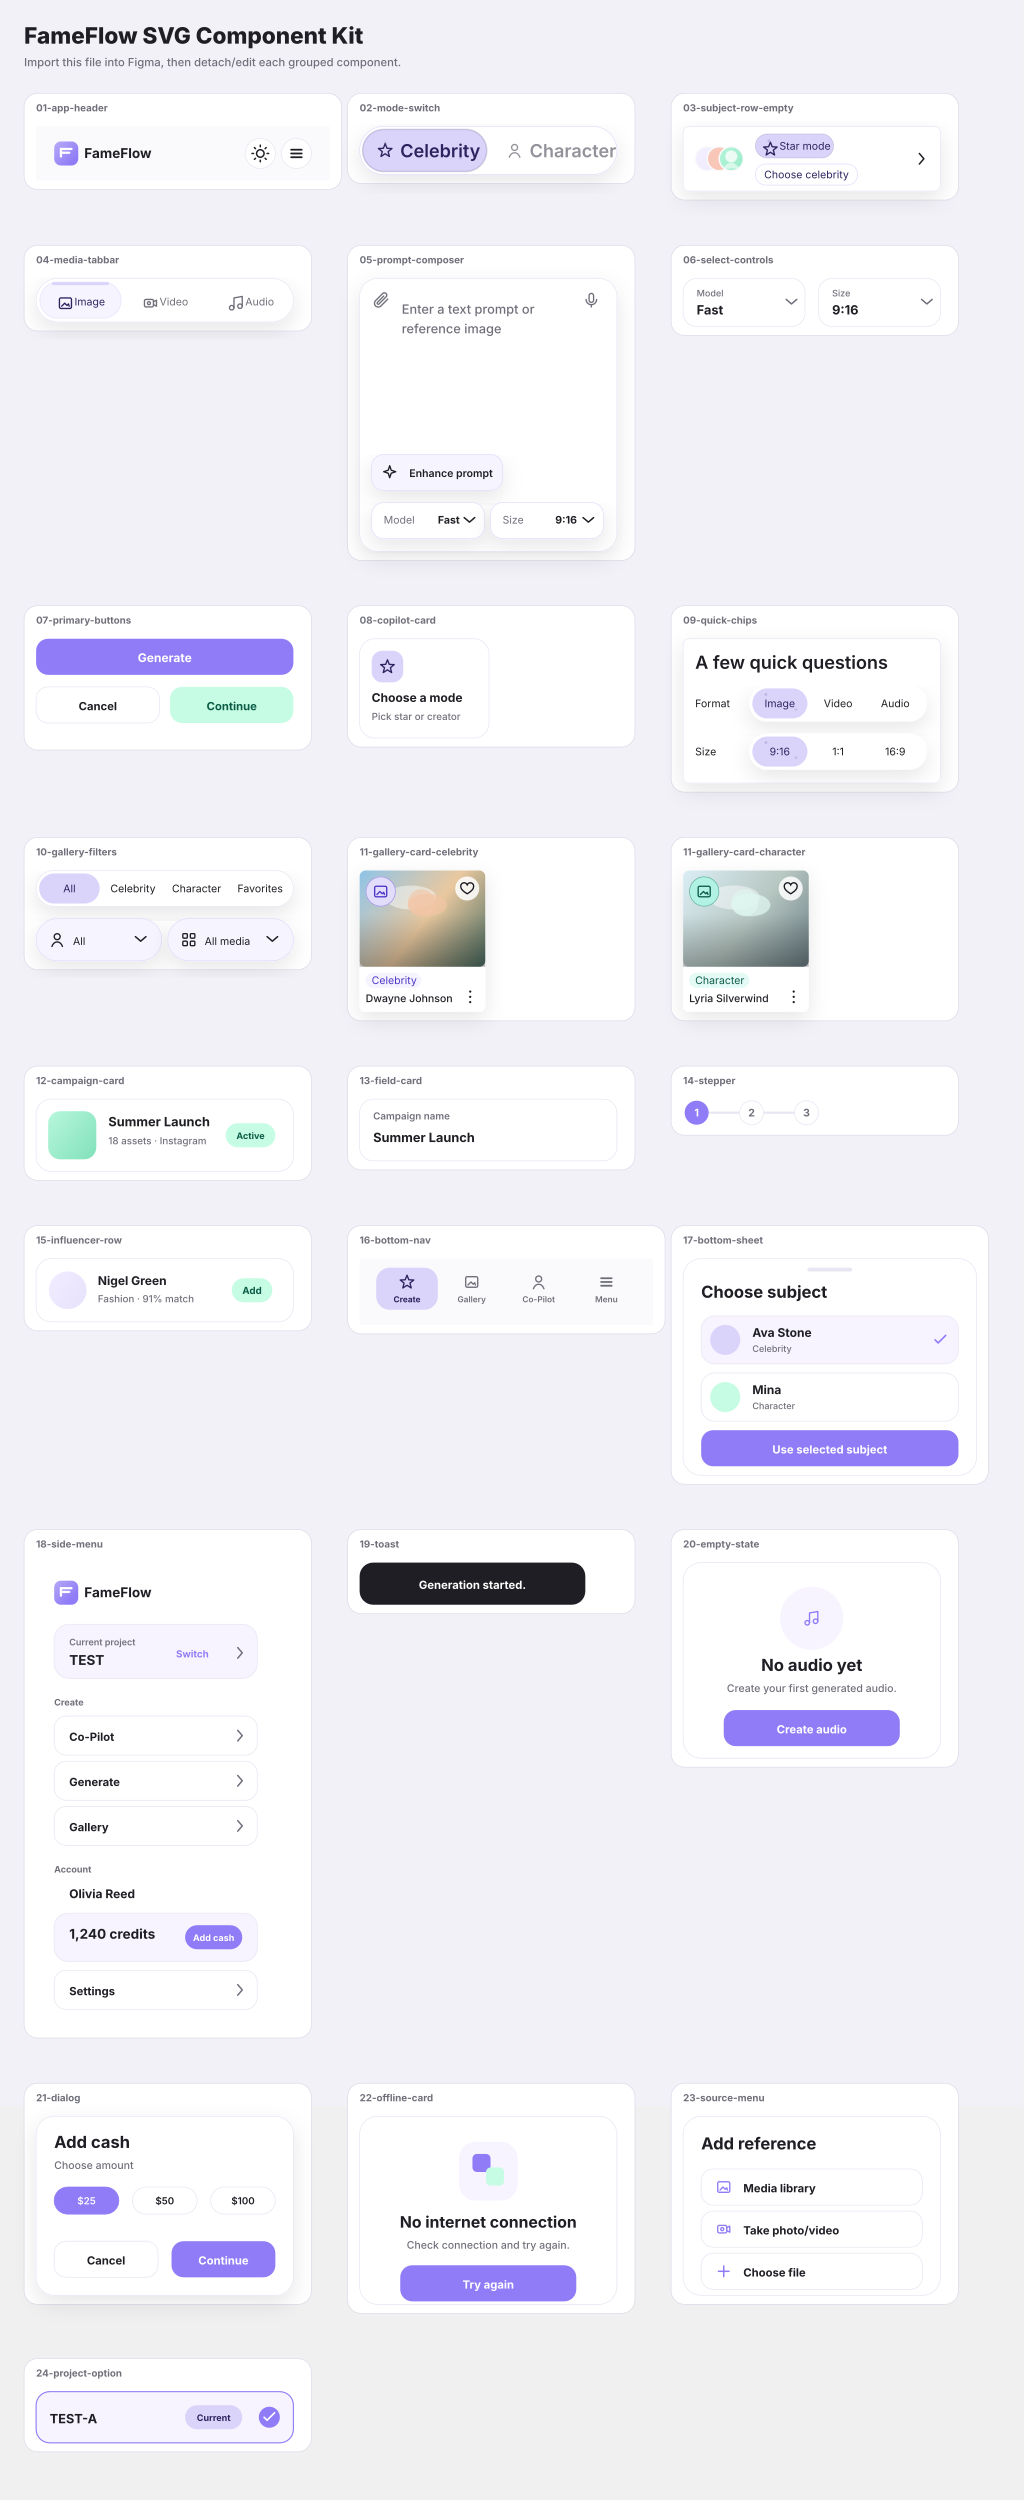
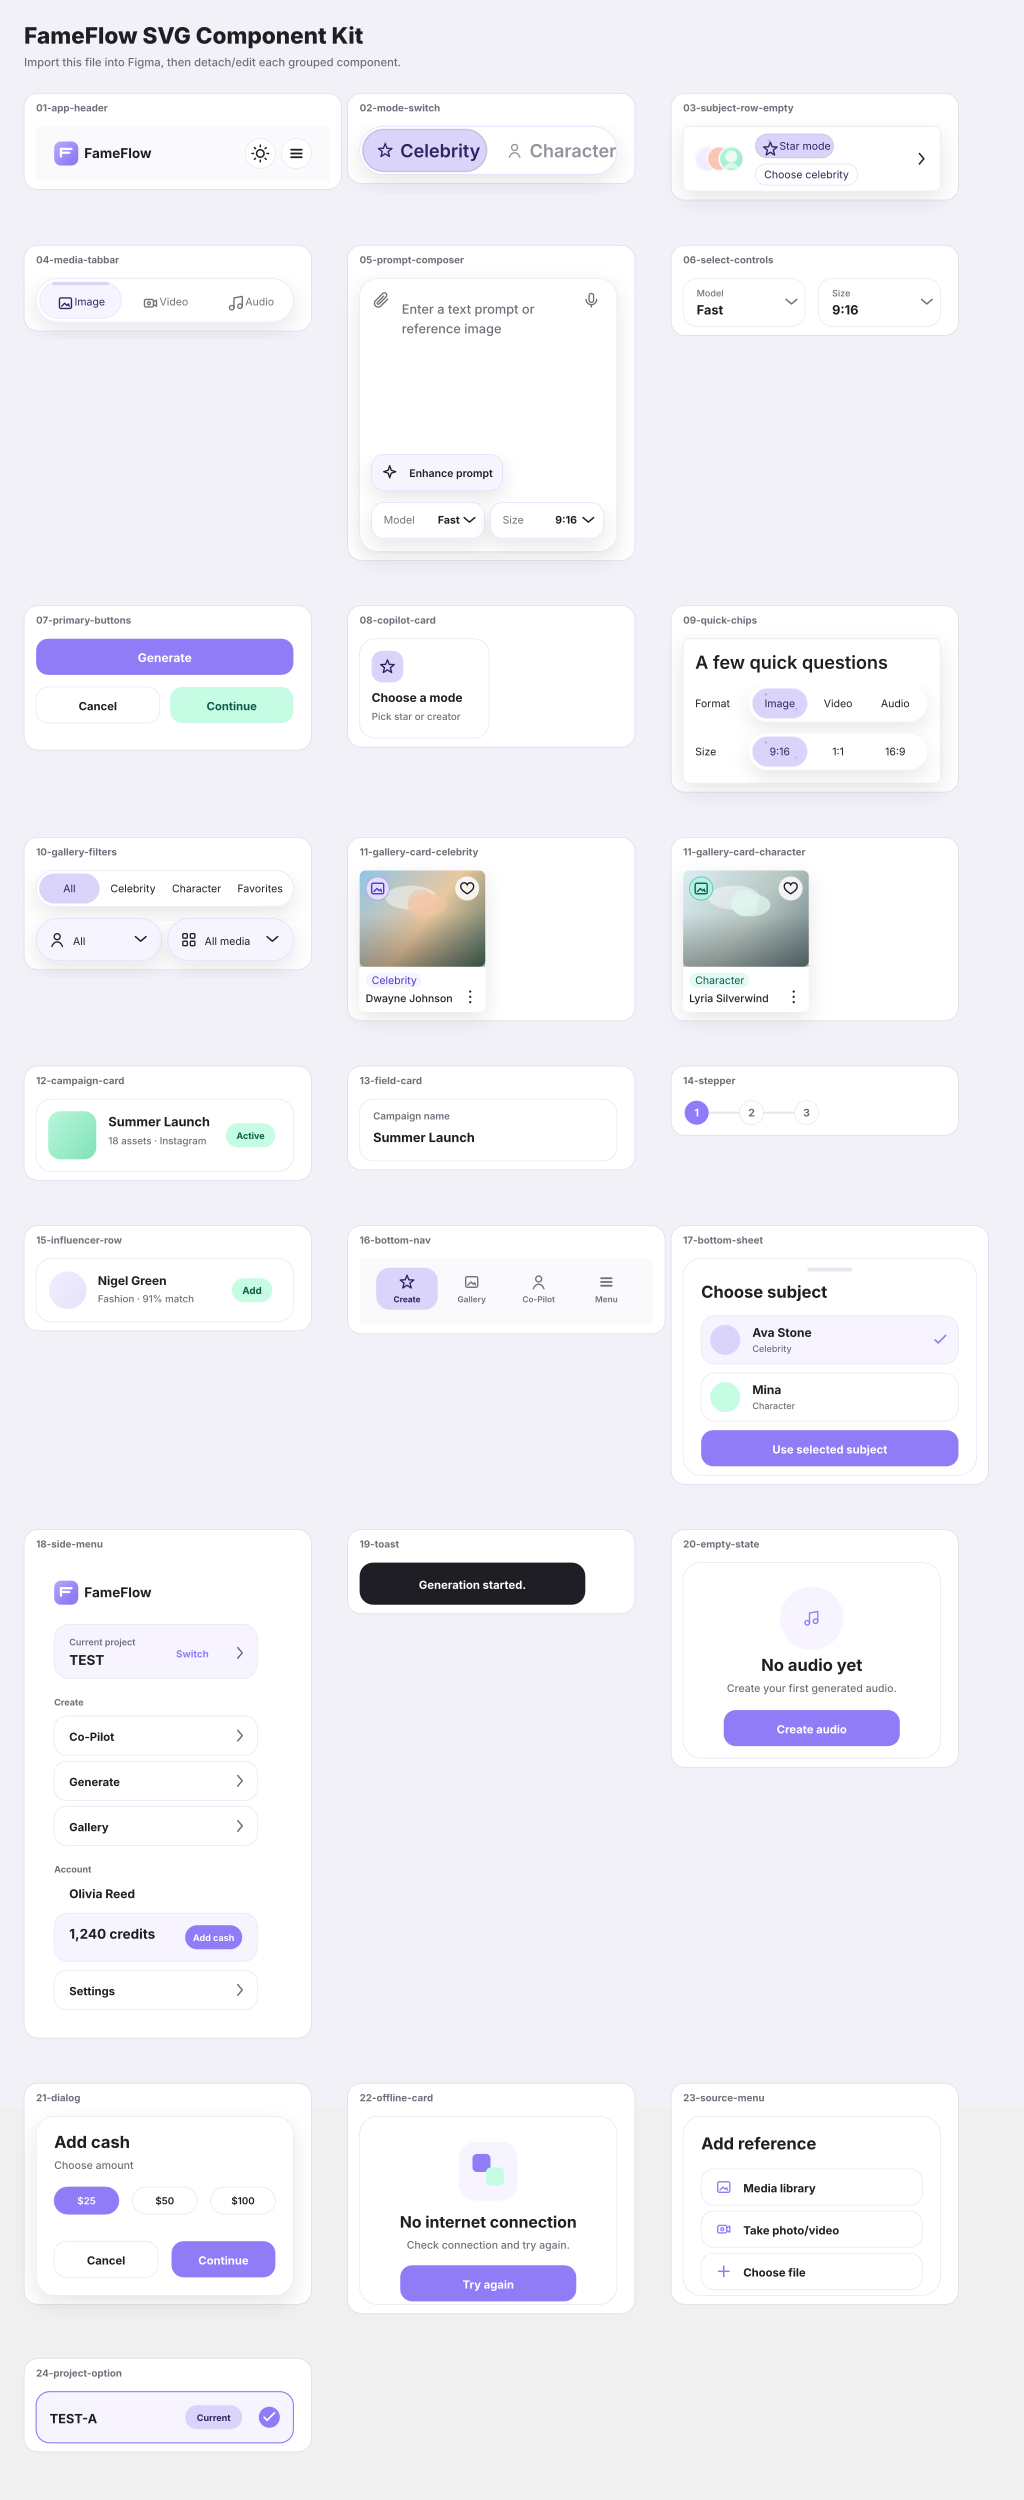
<svg xmlns="http://www.w3.org/2000/svg" width="1360" height="3323" viewBox="0 0 1360 3323" fill="none">
  <defs>
    <filter id="shadow" x="-20%" y="-20%" width="140%" height="160%" color-interpolation-filters="sRGB">
      <feDropShadow dx="0" dy="10" stdDeviation="14" flood-color="#1E1E24" flood-opacity="0.10" />
    </filter>
    <linearGradient id="logoGrad" x1="0" y1="0" x2="48" y2="48" gradientUnits="userSpaceOnUse">
      <stop stop-color="#DBD4FA" />
      <stop offset="1" stop-color="#8F7CF6" />
    </linearGradient>
    <linearGradient id="greenGrad" x1="0" y1="0" x2="120" y2="96" gradientUnits="userSpaceOnUse">
      <stop stop-color="#C6FCE4" />
      <stop offset="1" stop-color="#67D7AA" />
    </linearGradient>
    <linearGradient id="purpleGrad" x1="0" y1="0" x2="140" y2="96" gradientUnits="userSpaceOnUse">
      <stop stop-color="#F5F1FF" />
      <stop offset="1" stop-color="#DBD4FA" />
    </linearGradient>
  </defs>
  <rect x="0" y="0" width="1360" height="2800" rx="0" fill="#F3F1F8" stroke="none" stroke-width="1" />
  <text x="32" y="58" fill="#1E1E24" font-family="Inter, Arial, sans-serif" font-size="30" font-weight="800" letter-spacing="0" text-anchor="start">FameFlow SVG Component Kit</text>
  <text x="32" y="88" fill="#6F6F7A" font-family="Inter, Arial, sans-serif" font-size="15" font-weight="500" letter-spacing="0" text-anchor="start">Import this file into Figma, then detach/edit each grouped component.</text>
  <g id="01-app-header" transform="translate(32 124)">
    <rect x="0" y="0" width="422" height="128" rx="18" fill="#FFFFFF" stroke="#DEDBE8" stroke-width="1" />
    <text x="16" y="24" fill="#6F6F7A" font-family="Inter, Arial, sans-serif" font-size="13" font-weight="700" letter-spacing="0" text-anchor="start">01-app-header</text>
    <g transform="translate(16 44)">
      <rect x="0" y="0" width="390" height="72" rx="0" fill="#FAFAFC" stroke="none" stroke-width="1" />
      <g>
        <rect x="24" y="20" width="32" height="32" rx="9" fill="url(#logoGrad)" />
        <path d="M33 40V30h14M33 35h11" stroke="#FFFFFF" stroke-width="3" stroke-linecap="round" />
      </g>
      <text x="64" y="42" fill="#1E1E24" font-family="Inter, Arial, sans-serif" font-size="18" font-weight="700" letter-spacing="0" text-anchor="start">FameFlow</text>
      <rect x="278" y="16" width="40" height="40" rx="20" fill="#FFFFFF" stroke="#E8E6F2" stroke-width="1" />
      <g transform="translate(286 24)">
        <circle cx="12" cy="12" r="5" stroke="#1E1E24" stroke-width="2" />
        <path d="M12 1v2M12 21v2M1 12h2M21 12h2M4.2 4.2l1.4 1.4M18.4 18.4l1.4 1.4M19.8 4.2l-1.4 1.4M5.6 18.4l-1.4 1.4" stroke="#1E1E24" stroke-width="2" stroke-linecap="round" />
      </g>
      <rect x="326" y="16" width="40" height="40" rx="20" fill="#FFFFFF" stroke="#E8E6F2" stroke-width="1" />
      <g transform="translate(334 24)">
        <path d="M5 7L19 7" stroke="#1E1E24" stroke-width="2.4" stroke-linecap="round" />
        <path d="M5 12L19 12" stroke="#1E1E24" stroke-width="2.4" stroke-linecap="round" />
        <path d="M5 17L19 17" stroke="#1E1E24" stroke-width="2.4" stroke-linecap="round" />
      </g>
    </g>
  </g>
  <g id="02-mode-switch" transform="translate(462 124)">
    <rect x="0" y="0" width="382" height="120" rx="18" fill="#FFFFFF" stroke="#DEDBE8" stroke-width="1" />
    <text x="16" y="24" fill="#6F6F7A" font-family="Inter, Arial, sans-serif" font-size="13" font-weight="700" letter-spacing="0" text-anchor="start">02-mode-switch</text>
    <g transform="translate(16 44)">
      <rect x="0" y="0" width="342" height="64" rx="32" fill="#FFFFFF" stroke="rgba(219,212,250,0.78)" stroke-width="1" filter="url(#shadow)" />
      <rect x="4" y="4" width="165" height="56" rx="28" fill="#DBD4FA" stroke="rgba(45,35,95,0.18)" stroke-width="2" />
      <circle cx="34" cy="22" r="2" fill="#2D235F" fill-opacity="0.16" />
      <circle cx="134" cy="42" r="2" fill="#2D235F" fill-opacity="0.12" />
      <g transform="translate(22 20)">
        <path d="M12 3 14.4 9.1 21 9.4l-5.1 4.1 1.7 6.5-5.6-3.6L6.4 20l1.7-6.5L3 9.4l6.6-.3L12 3Z" stroke="#2D235F" stroke-width="1.8" stroke-linejoin="round" />
      </g>
      <text x="54" y="41" fill="#2D235F" font-family="Inter, Arial, sans-serif" font-size="24" font-weight="600" letter-spacing="0" text-anchor="start">Celebrity</text>
      <g transform="translate(194 20)">
        <circle cx="12" cy="8" r="4" stroke="#92929A" stroke-width="1.8" />
        <path d="M5 21c1.4-4 4-6 7-6s5.6 2 7 6" stroke="#92929A" stroke-width="1.8" stroke-linecap="round" />
      </g>
      <text x="226" y="41" fill="#92929A" font-family="Inter, Arial, sans-serif" font-size="24" font-weight="600" letter-spacing="0" text-anchor="start">Character</text>
    </g>
  </g>
  <g id="03-subject-row-empty" transform="translate(892 124)">
    <rect x="0" y="0" width="382" height="142" rx="18" fill="#FFFFFF" stroke="#DEDBE8" stroke-width="1" />
    <text x="16" y="24" fill="#6F6F7A" font-family="Inter, Arial, sans-serif" font-size="13" font-weight="700" letter-spacing="0" text-anchor="start">03-subject-row-empty</text>
    <g transform="translate(16 44)">
      <rect x="0" y="0" width="342" height="86" rx="8" fill="#FFFFFF" stroke="#E8E6F2" stroke-width="1" filter="url(#shadow)" />
      <g transform="translate(16 23)">
        <circle cx="16" cy="20" r="16" fill="url(#purpleGrad)" stroke="#FAFAFC" stroke-width="2" />
        <circle cx="32" cy="20" r="16" fill="#F9C7B8" stroke="#FAFAFC" stroke-width="2" />
        <circle cx="48" cy="20" r="16" fill="url(#greenGrad)" stroke="#FAFAFC" stroke-width="2" />
        <circle cx="48" cy="17" r="8" fill="#FFFFFF" fill-opacity="0.78" />
        <path d="M38 33c4-10 16-10 20 0" fill="#FFFFFF" fill-opacity="0.58" />
      </g>
      <rect x="96" y="10" width="104" height="32" rx="16" fill="#DBD4FA" stroke="rgba(45,35,95,0.18)" stroke-width="1" />
      <circle cx="114" cy="19" r="2" fill="#2D235F" fill-opacity="0.16" />
      <g transform="translate(104 18)">
        <path d="M12 3 14.4 9.1 21 9.4l-5.1 4.1 1.7 6.5-5.6-3.6L6.4 20l1.7-6.5L3 9.4l6.6-.3L12 3Z" stroke="#2D235F" stroke-width="1.8" stroke-linejoin="round" />
      </g>
      <text x="128" y="31" fill="#2D235F" font-family="Inter, Arial, sans-serif" font-size="14" font-weight="400" letter-spacing="0" text-anchor="start">Star mode</text>
      <rect x="96" y="50" width="136" height="28" rx="14" fill="transparent" stroke="rgba(219,212,250,0.78)" stroke-width="1" />
      <text x="164" y="69" fill="#2D235F" font-family="Inter, Arial, sans-serif" font-size="14" font-weight="400" letter-spacing="0" text-anchor="middle">Choose celebrity</text>
      <g transform="translate(306 31)">
        <path d="m8 5 6 7-6 7" stroke="#1E1E24" stroke-width="2" stroke-linecap="round" stroke-linejoin="round" />
      </g>
    </g>
  </g>
  <g id="04-media-tabbar" transform="translate(32 326)">
    <rect x="0" y="0" width="382" height="114" rx="18" fill="#FFFFFF" stroke="#DEDBE8" stroke-width="1" />
    <text x="16" y="24" fill="#6F6F7A" font-family="Inter, Arial, sans-serif" font-size="13" font-weight="700" letter-spacing="0" text-anchor="start">04-media-tabbar</text>
    <g transform="translate(16 44)">
      <rect x="0" y="0" width="342" height="58" rx="29" fill="#FFFFFF" stroke="#E8E6F2" stroke-width="1" filter="url(#shadow)" />
      <rect x="5" y="5" width="108" height="48" rx="24" fill="#F6F4FE" stroke="rgba(219,212,250,0.58)" stroke-width="1" />
      <rect x="21" y="5" width="76" height="4" rx="2" fill="#DBD4FA" stroke="none" stroke-width="1" />
      <g transform="translate(27 21)">
        <rect x="4" y="5" width="16" height="14" rx="2" stroke="#2D235F" stroke-width="1.8" />
        <path d="m7 16 4-4 3 3 2-2 1 3" stroke="#2D235F" stroke-width="1.8" stroke-linecap="round" stroke-linejoin="round" />
      </g>
      <text x="51" y="36" fill="#2D235F" font-family="Inter, Arial, sans-serif" font-size="14" font-weight="400" letter-spacing="0" text-anchor="start">Image</text>
      <g transform="translate(140 21)">
        <rect x="4" y="7" width="12" height="10" rx="2" stroke="#6F6F7A" stroke-width="1.8" />
        <circle cx="10" cy="12" r="2" stroke="#6F6F7A" stroke-width="1.8" />
        <path d="m16 10 4-2v8l-4-2" stroke="#6F6F7A" stroke-width="1.8" stroke-linecap="round" stroke-linejoin="round" />
      </g>
      <text x="164" y="36" fill="#6F6F7A" font-family="Inter, Arial, sans-serif" font-size="14" font-weight="400" letter-spacing="0" text-anchor="start">Video</text>
      <g transform="translate(254 21)">
        <path d="M9 18V5l11-2v13" stroke="#6F6F7A" stroke-width="1.8" stroke-linecap="round" stroke-linejoin="round" />
        <circle cx="6" cy="18" r="3" stroke="#6F6F7A" stroke-width="1.8" />
        <circle cx="17" cy="16" r="3" stroke="#6F6F7A" stroke-width="1.8" />
      </g>
      <text x="278" y="36" fill="#6F6F7A" font-family="Inter, Arial, sans-serif" font-size="14" font-weight="400" letter-spacing="0" text-anchor="start">Audio</text>
    </g>
  </g>
  <g id="05-prompt-composer" transform="translate(462 326)">
    <rect x="0" y="0" width="382" height="419" rx="18" fill="#FFFFFF" stroke="#DEDBE8" stroke-width="1" />
    <text x="16" y="24" fill="#6F6F7A" font-family="Inter, Arial, sans-serif" font-size="13" font-weight="700" letter-spacing="0" text-anchor="start">05-prompt-composer</text>
    <g transform="translate(16 44)">
      <rect x="0" y="0" width="342" height="363" rx="24" fill="#FFFFFF" stroke="#E8E6F2" stroke-width="1" filter="url(#shadow)" />
      <g transform="translate(16 16)">
        <g>
          <path d="M21.4 11.6 12.3 20.7a5 5 0 0 1-7.1-7.1l9.2-9.2a3.2 3.2 0 1 1 4.5 4.5l-9.3 9.3a1.5 1.5 0 0 1-2.1-2.1l8.6-8.6" stroke="#6F6F7A" stroke-width="1.8" stroke-linecap="round" stroke-linejoin="round" />
        </g>
        <text x="40" y="31" fill="#6F6F7A" font-family="Inter, Arial, sans-serif" font-size="17" font-weight="500" letter-spacing="0" text-anchor="start">Enter a text prompt or</text>
        <text x="40" y="57" fill="#6F6F7A" font-family="Inter, Arial, sans-serif" font-size="17" font-weight="500" letter-spacing="0" text-anchor="start">reference image</text>
        <g transform="translate(276 0)">
          <path d="M16 4a3 3 0 0 0-3 3v6a3 3 0 0 0 6 0V7a3 3 0 0 0-3-3Z" stroke="#6F6F7A" stroke-width="1.8" />
          <path d="M23 12a7 7 0 0 1-14 0M16 19v3" stroke="#6F6F7A" stroke-width="1.8" stroke-linecap="round" />
        </g>
      </g>
      <rect x="16" y="234" width="174" height="48" rx="16" fill="#F6F4FE" stroke="rgba(219,212,250,0.78)" stroke-width="1" filter="url(#shadow)" />
      <g transform="translate(28 246)">
        <path d="M12 3 14 9l6 2-6 2-2 6-2-6-6-2 6-2 2-6Z" stroke="#1E1E24" stroke-width="1.8" stroke-linejoin="round" />
      </g>
      <text x="66" y="264" fill="#1E1E24" font-family="Inter, Arial, sans-serif" font-size="14" font-weight="600" letter-spacing="0" text-anchor="start">Enhance prompt</text>
      <rect x="16" y="298" width="150" height="48" rx="16" fill="#FFFFFF" stroke="rgba(219,212,250,0.78)" stroke-width="1" filter="url(#shadow)" />
      <text x="32" y="326" fill="#6F6F7A" font-family="Inter, Arial, sans-serif" font-size="14" font-weight="400" letter-spacing="0" text-anchor="start">Model</text>
      <text x="104" y="326" fill="#1E1E24" font-family="Inter, Arial, sans-serif" font-size="14" font-weight="700" letter-spacing="0" text-anchor="start">Fast</text>
      <g transform="translate(134 310) rotate(90 12 12)">
        <path d="m8 5 6 7-6 7" stroke="#1E1E24" stroke-width="2" stroke-linecap="round" stroke-linejoin="round" />
      </g>
      <rect x="174" y="298" width="150" height="48" rx="16" fill="#FFFFFF" stroke="rgba(219,212,250,0.78)" stroke-width="1" filter="url(#shadow)" />
      <text x="190" y="326" fill="#6F6F7A" font-family="Inter, Arial, sans-serif" font-size="14" font-weight="400" letter-spacing="0" text-anchor="start">Size</text>
      <text x="260" y="326" fill="#1E1E24" font-family="Inter, Arial, sans-serif" font-size="14" font-weight="700" letter-spacing="0" text-anchor="start">9:16</text>
      <g transform="translate(292 310) rotate(90 12 12)">
        <path d="m8 5 6 7-6 7" stroke="#1E1E24" stroke-width="2" stroke-linecap="round" stroke-linejoin="round" />
      </g>
    </g>
  </g>
  <g id="06-select-controls" transform="translate(892 326)">
    <rect x="0" y="0" width="382" height="120" rx="18" fill="#FFFFFF" stroke="#DEDBE8" stroke-width="1" />
    <text x="16" y="24" fill="#6F6F7A" font-family="Inter, Arial, sans-serif" font-size="13" font-weight="700" letter-spacing="0" text-anchor="start">06-select-controls</text>
    <g transform="translate(16 44)">
      <rect x="0" y="0" width="162" height="64" rx="18" fill="#FFFFFF" stroke="#E8E6F2" stroke-width="1" />
      <text x="18" y="24" fill="#6F6F7A" font-family="Inter, Arial, sans-serif" font-size="12" font-weight="500" letter-spacing="0" text-anchor="start">Model</text>
      <text x="18" y="48" fill="#1E1E24" font-family="Inter, Arial, sans-serif" font-size="17" font-weight="700" letter-spacing="0" text-anchor="start">Fast</text>
      <g transform="translate(132 20) rotate(90 12 12)">
        <path d="m8 5 6 7-6 7" stroke="#6F6F7A" stroke-width="2" stroke-linecap="round" stroke-linejoin="round" />
      </g>
      <rect x="180" y="0" width="162" height="64" rx="18" fill="#FFFFFF" stroke="#E8E6F2" stroke-width="1" />
      <text x="198" y="24" fill="#6F6F7A" font-family="Inter, Arial, sans-serif" font-size="12" font-weight="500" letter-spacing="0" text-anchor="start">Size</text>
      <text x="198" y="48" fill="#1E1E24" font-family="Inter, Arial, sans-serif" font-size="17" font-weight="700" letter-spacing="0" text-anchor="start">9:16</text>
      <g transform="translate(312 20) rotate(90 12 12)">
        <path d="m8 5 6 7-6 7" stroke="#6F6F7A" stroke-width="2" stroke-linecap="round" stroke-linejoin="round" />
      </g>
    </g>
  </g>
  <g id="07-primary-buttons" transform="translate(32 805)">
    <rect x="0" y="0" width="382" height="192" rx="18" fill="#FFFFFF" stroke="#DEDBE8" stroke-width="1" />
    <text x="16" y="24" fill="#6F6F7A" font-family="Inter, Arial, sans-serif" font-size="13" font-weight="700" letter-spacing="0" text-anchor="start">07-primary-buttons</text>
    <g transform="translate(16 44)">
      <rect x="0" y="0" width="342" height="48" rx="16" fill="#8F7CF6" stroke="none" stroke-width="1" />
      <text x="171" y="31" fill="#FFFFFF" font-family="Inter, Arial, sans-serif" font-size="16" font-weight="700" letter-spacing="0" text-anchor="middle">Generate</text>
      <rect x="0" y="64" width="164" height="48" rx="16" fill="#FFFFFF" stroke="#E8E6F2" stroke-width="1" />
      <text x="82" y="95" fill="#1E1E24" font-family="Inter, Arial, sans-serif" font-size="15" font-weight="700" letter-spacing="0" text-anchor="middle">Cancel</text>
      <rect x="178" y="64" width="164" height="48" rx="16" fill="#C6FCE4" stroke="none" stroke-width="1" />
      <text x="260" y="95" fill="#0B5B46" font-family="Inter, Arial, sans-serif" font-size="15" font-weight="700" letter-spacing="0" text-anchor="middle">Continue</text>
    </g>
  </g>
  <g id="08-copilot-card" transform="translate(462 805)">
    <rect x="0" y="0" width="382" height="188" rx="18" fill="#FFFFFF" stroke="#DEDBE8" stroke-width="1" />
    <text x="16" y="24" fill="#6F6F7A" font-family="Inter, Arial, sans-serif" font-size="13" font-weight="700" letter-spacing="0" text-anchor="start">08-copilot-card</text>
    <g transform="translate(16 44)">
      <rect x="0" y="0" width="172" height="132" rx="20" fill="#FFFFFF" stroke="#E8E6F2" stroke-width="1" />
      <rect x="16" y="16" width="42" height="42" rx="14" fill="#DBD4FA" stroke="none" stroke-width="1" />
      <g transform="translate(25 25)">
        <path d="M12 3 14.4 9.1 21 9.4l-5.1 4.1 1.7 6.5-5.6-3.6L6.4 20l1.7-6.5L3 9.4l6.6-.3L12 3Z" stroke="#2D235F" stroke-width="1.8" stroke-linejoin="round" />
      </g>
      <text x="16" y="84" fill="#1E1E24" font-family="Inter, Arial, sans-serif" font-size="16" font-weight="700" letter-spacing="0" text-anchor="start">Choose a mode</text>
      <text x="16" y="108" fill="#6F6F7A" font-family="Inter, Arial, sans-serif" font-size="13" font-weight="500" letter-spacing="0" text-anchor="start">Pick star or creator</text>
    </g>
  </g>
  <g id="09-quick-chips" transform="translate(892 805)">
    <rect x="0" y="0" width="382" height="248" rx="18" fill="#FFFFFF" stroke="#DEDBE8" stroke-width="1" />
    <text x="16" y="24" fill="#6F6F7A" font-family="Inter, Arial, sans-serif" font-size="13" font-weight="700" letter-spacing="0" text-anchor="start">09-quick-chips</text>
    <g transform="translate(16 44)">
      <rect x="0" y="0" width="342" height="192" rx="8" fill="#FFFFFF" stroke="#E8E6F2" stroke-width="1" filter="url(#shadow)" />
      <text x="16" y="40" fill="#1E1E24" font-family="Inter, Arial, sans-serif" font-size="24" font-weight="600" letter-spacing="0" text-anchor="start">A few quick questions</text>
      <text x="16" y="91" fill="#1E1E24" font-family="Inter, Arial, sans-serif" font-size="14" font-weight="400" letter-spacing="0" text-anchor="start">Format</text>
      <rect x="88" y="62" width="236" height="48" rx="24" fill="#FFFFFF" stroke="none" stroke-width="1" filter="url(#shadow)" />
      <rect x="92" y="66" width="73.33" height="40" rx="20" fill="#DBD4FA" stroke="none" stroke-width="1" />
      <circle cx="110" cy="74" r="2" fill="#2D235F" fill-opacity="0.16" />
      <circle cx="150" cy="94" r="2" fill="#2D235F" fill-opacity="0.12" />
      <text x="128.5" y="91" fill="#2D235F" font-family="Inter, Arial, sans-serif" font-size="14" font-weight="400" letter-spacing="0" text-anchor="middle">Image</text>
      <text x="206" y="91" fill="#1E1E24" font-family="Inter, Arial, sans-serif" font-size="14" font-weight="400" letter-spacing="0" text-anchor="middle">Video</text>
      <text x="282" y="91" fill="#1E1E24" font-family="Inter, Arial, sans-serif" font-size="14" font-weight="400" letter-spacing="0" text-anchor="middle">Audio</text>
      <text x="16" y="155" fill="#1E1E24" font-family="Inter, Arial, sans-serif" font-size="14" font-weight="400" letter-spacing="0" text-anchor="start">Size</text>
      <rect x="88" y="126" width="236" height="48" rx="24" fill="#FFFFFF" stroke="none" stroke-width="1" filter="url(#shadow)" />
      <rect x="92" y="130" width="73.33" height="40" rx="20" fill="#DBD4FA" stroke="none" stroke-width="1" />
      <circle cx="110" cy="138" r="2" fill="#2D235F" fill-opacity="0.16" />
      <circle cx="150" cy="158" r="2" fill="#2D235F" fill-opacity="0.12" />
      <text x="128.5" y="155" fill="#2D235F" font-family="Inter, Arial, sans-serif" font-size="14" font-weight="400" letter-spacing="0" text-anchor="middle">9:16</text>
      <text x="206" y="155" fill="#1E1E24" font-family="Inter, Arial, sans-serif" font-size="14" font-weight="400" letter-spacing="0" text-anchor="middle">1:1</text>
      <text x="282" y="155" fill="#1E1E24" font-family="Inter, Arial, sans-serif" font-size="14" font-weight="400" letter-spacing="0" text-anchor="middle">16:9</text>
    </g>
  </g>
  <g id="10-gallery-filters" transform="translate(32 1113)">
    <rect x="0" y="0" width="382" height="176" rx="18" fill="#FFFFFF" stroke="#DEDBE8" stroke-width="1" />
    <text x="16" y="24" fill="#6F6F7A" font-family="Inter, Arial, sans-serif" font-size="13" font-weight="700" letter-spacing="0" text-anchor="start">10-gallery-filters</text>
    <g transform="translate(16 44)">
      <rect x="0" y="0" width="342" height="48" rx="24" fill="#FFFFFF" stroke="#E8E6F2" stroke-width="1" filter="url(#shadow)" />
      <rect x="4" y="4" width="80.5" height="40" rx="20" fill="#DBD4FA" stroke="none" stroke-width="1" />
      <text x="44.25" y="29" fill="#2D235F" font-family="Inter, Arial, sans-serif" font-size="14" font-weight="400" letter-spacing="0" text-anchor="middle">All</text>
      <text x="128.75" y="29" fill="#1E1E24" font-family="Inter, Arial, sans-serif" font-size="14" font-weight="400" letter-spacing="0" text-anchor="middle">Celebrity</text>
      <text x="213.25" y="29" fill="#1E1E24" font-family="Inter, Arial, sans-serif" font-size="14" font-weight="400" letter-spacing="0" text-anchor="middle">Character</text>
      <text x="297.75" y="29" fill="#1E1E24" font-family="Inter, Arial, sans-serif" font-size="14" font-weight="400" letter-spacing="0" text-anchor="middle">Favorites</text>
      <rect x="0" y="64" width="167" height="56" rx="28" fill="#F6F4FE" stroke="rgba(219,212,250,0.76)" stroke-width="1" filter="url(#shadow)" />
      <g transform="translate(16 80)">
        <circle cx="12" cy="8" r="4" stroke="#1E1E24" stroke-width="1.8" />
        <path d="M5 21c1.4-4 4-6 7-6s5.6 2 7 6" stroke="#1E1E24" stroke-width="1.8" stroke-linecap="round" />
      </g>
      <text x="49" y="99" fill="#1E1E24" font-family="Inter, Arial, sans-serif" font-size="14" font-weight="400" letter-spacing="0" text-anchor="start">All</text>
      <g transform="translate(127 80) rotate(90 12 12)">
        <path d="m8 5 6 7-6 7" stroke="#1E1E24" stroke-width="2" stroke-linecap="round" stroke-linejoin="round" />
      </g>
      <rect x="175" y="64" width="167" height="56" rx="28" fill="#F6F4FE" stroke="rgba(219,212,250,0.76)" stroke-width="1" filter="url(#shadow)" />
      <g transform="translate(191 80)">
        <rect x="4" y="4" width="6" height="6" rx="1" stroke="#1E1E24" stroke-width="1.8" />
        <rect x="14" y="4" width="6" height="6" rx="1" stroke="#1E1E24" stroke-width="1.8" />
        <rect x="4" y="14" width="6" height="6" rx="1" stroke="#1E1E24" stroke-width="1.8" />
        <rect x="14" y="14" width="6" height="6" rx="1" stroke="#1E1E24" stroke-width="1.8" />
      </g>
      <text x="224" y="99" fill="#1E1E24" font-family="Inter, Arial, sans-serif" font-size="14" font-weight="400" letter-spacing="0" text-anchor="start">All media</text>
      <g transform="translate(302 80) rotate(90 12 12)">
        <path d="m8 5 6 7-6 7" stroke="#1E1E24" stroke-width="2" stroke-linecap="round" stroke-linejoin="round" />
      </g>
    </g>
  </g>
  <g id="11-gallery-card-celebrity" transform="translate(462 1113)">
    <rect x="0" y="0" width="382" height="244" rx="18" fill="#FFFFFF" stroke="#DEDBE8" stroke-width="1" />
    <text x="16" y="24" fill="#6F6F7A" font-family="Inter, Arial, sans-serif" font-size="13" font-weight="700" letter-spacing="0" text-anchor="start">11-gallery-card-celebrity</text>
    <g transform="translate(16 44)">
      <defs>
        <linearGradient id="gallery-celebrity-thumb" x1="0" y1="0" x2="167" y2="128" gradientUnits="userSpaceOnUse">
          <stop stop-color="#8FC4E8" />
          <stop offset="0.52" stop-color="#E9C89F" />
          <stop offset="1" stop-color="#496C61" />
        </linearGradient>
        <linearGradient id="gallery-celebrity-fade" x1="83.5" y1="58" x2="83.5" y2="128" gradientUnits="userSpaceOnUse">
          <stop stop-color="#000000" stop-opacity="0" />
          <stop offset="1" stop-color="#000000" stop-opacity="0.28" />
        </linearGradient>
      </defs>
      <rect x="0" y="0" width="167" height="188" rx="8" fill="#FFFFFF" stroke="none" stroke-width="1" filter="url(#shadow)" />
      <rect x="0" y="0" width="167" height="128" rx="8" fill="url(#gallery-celebrity-thumb)" stroke="none" stroke-width="1" />
      <ellipse cx="68" cy="36" rx="34" ry="16" fill="#FFFFFF" fill-opacity="0.46" />
      <ellipse cx="90" cy="46" rx="26" ry="15" fill="#F1C5A6" fill-opacity="0.72" />
      <circle cx="82" cy="43" r="18" fill="#F1C5A6" fill-opacity="0.62" />
      <rect x="0" y="58" width="167" height="70" fill="url(#gallery-celebrity-fade)" />
-       <circle cx="28" cy="28" r="20" fill="#E3DDFC" />
-       <circle cx="28" cy="28" r="19.5" stroke="#4D35C7" stroke-opacity="0.42" />
-       <g transform="translate(16 16)">
+       <circle cx="24" cy="24" r="16" fill="#E3DDFC" />
+       <circle cx="24" cy="24" r="15.5" stroke="#4D35C7" stroke-opacity="0.42" />
+       <g transform="translate(12 12)">
        <rect x="4" y="5" width="16" height="14" rx="2" stroke="#4D35C7" stroke-width="1.8" />
        <path d="m7 16 4-4 3 3 2-2 1 3" stroke="#4D35C7" stroke-width="1.8" stroke-linecap="round" stroke-linejoin="round" />
      </g>
      <circle cx="143" cy="24" r="16" fill="#FFFFFF" fill-opacity="0.84" />
      <path d="M151.5 21.8c0 4.6-8.5 9.2-8.5 9.2s-8.5-4.6-8.5-9.2A4.5 4.5 0 0 1 143 19a4.5 4.5 0 0 1 8.5 2.8Z" stroke="#17151F" stroke-width="1.8" fill="none" />
      <rect x="8" y="136" width="74" height="20" rx="10" fill="#F5F3FE" stroke="none" stroke-width="1" />
      <text x="16" y="151" fill="#4D35C7" font-family="Inter, Arial, sans-serif" font-size="14" font-weight="400" letter-spacing="0" text-anchor="start">Celebrity</text>
      <text x="8" y="175" fill="#1E1E24" font-family="Inter, Arial, sans-serif" font-size="14" font-weight="500" letter-spacing="0" text-anchor="start">Dwayne Johnson</text>
      <circle cx="147" cy="161" r="1.5" fill="#1E1E24" />
      <circle cx="147" cy="168" r="1.5" fill="#1E1E24" />
      <circle cx="147" cy="175" r="1.5" fill="#1E1E24" />
    </g>
  </g>
  <g id="11-gallery-card-character" transform="translate(892 1113)">
    <rect x="0" y="0" width="382" height="244" rx="18" fill="#FFFFFF" stroke="#DEDBE8" stroke-width="1" />
    <text x="16" y="24" fill="#6F6F7A" font-family="Inter, Arial, sans-serif" font-size="13" font-weight="700" letter-spacing="0" text-anchor="start">11-gallery-card-character</text>
    <g transform="translate(16 44)">
      <defs>
        <linearGradient id="gallery-character-thumb" x1="0" y1="0" x2="167" y2="128" gradientUnits="userSpaceOnUse">
          <stop stop-color="#DBEEF5" />
          <stop offset="0.52" stop-color="#B7C7C2" />
          <stop offset="1" stop-color="#6A7D83" />
        </linearGradient>
        <linearGradient id="gallery-character-fade" x1="83.5" y1="58" x2="83.5" y2="128" gradientUnits="userSpaceOnUse">
          <stop stop-color="#000000" stop-opacity="0" />
          <stop offset="1" stop-color="#000000" stop-opacity="0.28" />
        </linearGradient>
      </defs>
      <rect x="0" y="0" width="167" height="188" rx="8" fill="#FFFFFF" stroke="none" stroke-width="1" filter="url(#shadow)" />
      <rect x="0" y="0" width="167" height="128" rx="8" fill="url(#gallery-character-thumb)" stroke="none" stroke-width="1" />
      <ellipse cx="68" cy="36" rx="34" ry="16" fill="#FFFFFF" fill-opacity="0.46" />
      <ellipse cx="90" cy="46" rx="26" ry="15" fill="#DFF7F0" fill-opacity="0.72" />
      <circle cx="82" cy="43" r="18" fill="#DFF7F0" fill-opacity="0.62" />
      <rect x="0" y="58" width="167" height="70" fill="url(#gallery-character-fade)" />
-       <circle cx="28" cy="28" r="20" fill="#B1F2E4" />
-       <circle cx="28" cy="28" r="19.5" stroke="#0B5B46" stroke-opacity="0.42" />
-       <g transform="translate(16 16)">
+       <circle cx="24" cy="24" r="16" fill="#B1F2E4" />
+       <circle cx="24" cy="24" r="15.5" stroke="#0B5B46" stroke-opacity="0.42" />
+       <g transform="translate(12 12)">
        <rect x="4" y="5" width="16" height="14" rx="2" stroke="#0B5B46" stroke-width="1.8" />
        <path d="m7 16 4-4 3 3 2-2 1 3" stroke="#0B5B46" stroke-width="1.8" stroke-linecap="round" stroke-linejoin="round" />
      </g>
      <circle cx="143" cy="24" r="16" fill="#FFFFFF" fill-opacity="0.84" />
      <path d="M151.5 21.8c0 4.6-8.5 9.2-8.5 9.2s-8.5-4.6-8.5-9.2A4.5 4.5 0 0 1 143 19a4.5 4.5 0 0 1 8.5 2.8Z" stroke="#17151F" stroke-width="1.8" fill="none" />
      <rect x="8" y="136" width="80" height="20" rx="10" fill="#E3FAF5" stroke="none" stroke-width="1" />
      <text x="16" y="151" fill="#0B5B46" font-family="Inter, Arial, sans-serif" font-size="14" font-weight="400" letter-spacing="0" text-anchor="start">Character</text>
      <text x="8" y="175" fill="#1E1E24" font-family="Inter, Arial, sans-serif" font-size="14" font-weight="500" letter-spacing="0" text-anchor="start">Lyria Silverwind</text>
      <circle cx="147" cy="161" r="1.5" fill="#1E1E24" />
      <circle cx="147" cy="168" r="1.5" fill="#1E1E24" />
      <circle cx="147" cy="175" r="1.5" fill="#1E1E24" />
    </g>
  </g>
  <g id="12-campaign-card" transform="translate(32 1417)">
    <rect x="0" y="0" width="382" height="152" rx="18" fill="#FFFFFF" stroke="#DEDBE8" stroke-width="1" />
    <text x="16" y="24" fill="#6F6F7A" font-family="Inter, Arial, sans-serif" font-size="13" font-weight="700" letter-spacing="0" text-anchor="start">12-campaign-card</text>
    <g transform="translate(16 44)">
      <rect x="0" y="0" width="342" height="96" rx="20" fill="#FFFFFF" stroke="#E8E6F2" stroke-width="1" />
      <rect x="16" y="16" width="64" height="64" rx="16" fill="url(#greenGrad)" stroke="none" stroke-width="1" />
      <text x="96" y="36" fill="#1E1E24" font-family="Inter, Arial, sans-serif" font-size="17" font-weight="700" letter-spacing="0" text-anchor="start">Summer Launch</text>
      <text x="96" y="60" fill="#6F6F7A" font-family="Inter, Arial, sans-serif" font-size="13" font-weight="500" letter-spacing="0" text-anchor="start">18 assets · Instagram</text>
      <rect x="252" y="32" width="66" height="32" rx="16" fill="#C6FCE4" stroke="none" stroke-width="1" />
      <text x="285" y="53" fill="#0B5B46" font-family="Inter, Arial, sans-serif" font-size="12" font-weight="700" letter-spacing="0" text-anchor="middle">Active</text>
    </g>
  </g>
  <g id="13-field-card" transform="translate(462 1417)">
    <rect x="0" y="0" width="382" height="138" rx="18" fill="#FFFFFF" stroke="#DEDBE8" stroke-width="1" />
    <text x="16" y="24" fill="#6F6F7A" font-family="Inter, Arial, sans-serif" font-size="13" font-weight="700" letter-spacing="0" text-anchor="start">13-field-card</text>
    <g transform="translate(16 44)">
      <rect x="0" y="0" width="342" height="82" rx="18" fill="#FFFFFF" stroke="#E8E6F2" stroke-width="1" />
      <text x="18" y="27" fill="#6F6F7A" font-family="Inter, Arial, sans-serif" font-size="13" font-weight="600" letter-spacing="0" text-anchor="start">Campaign name</text>
      <text x="18" y="57" fill="#1E1E24" font-family="Inter, Arial, sans-serif" font-size="17" font-weight="700" letter-spacing="0" text-anchor="start">Summer Launch</text>
    </g>
  </g>
  <g id="14-stepper" transform="translate(892 1417)">
    <rect x="0" y="0" width="382" height="92" rx="18" fill="#FFFFFF" stroke="#DEDBE8" stroke-width="1" />
    <text x="16" y="24" fill="#6F6F7A" font-family="Inter, Arial, sans-serif" font-size="13" font-weight="700" letter-spacing="0" text-anchor="start">14-stepper</text>
    <g transform="translate(16 44)">
      <path d="M28 18L154 18" stroke="#E8E6F2" stroke-width="3" stroke-linecap="round" />
      <circle cx="18" cy="18" r="16" fill="#8F7CF6" />
      <text x="18" y="23" fill="#fff" font-family="Inter, Arial, sans-serif" font-size="14" font-weight="700" letter-spacing="0" text-anchor="middle">1</text>
      <circle cx="91" cy="18" r="16" fill="#FFFFFF" stroke="#E8E6F2" />
      <text x="91" y="23" fill="#6F6F7A" font-family="Inter, Arial, sans-serif" font-size="14" font-weight="700" letter-spacing="0" text-anchor="middle">2</text>
      <circle cx="164" cy="18" r="16" fill="#FFFFFF" stroke="#E8E6F2" />
      <text x="164" y="23" fill="#6F6F7A" font-family="Inter, Arial, sans-serif" font-size="14" font-weight="700" letter-spacing="0" text-anchor="middle">3</text>
    </g>
  </g>
  <g id="15-influencer-row" transform="translate(32 1629)">
    <rect x="0" y="0" width="382" height="140" rx="18" fill="#FFFFFF" stroke="#DEDBE8" stroke-width="1" />
    <text x="16" y="24" fill="#6F6F7A" font-family="Inter, Arial, sans-serif" font-size="13" font-weight="700" letter-spacing="0" text-anchor="start">15-influencer-row</text>
    <g transform="translate(16 44)">
      <rect x="0" y="0" width="342" height="84" rx="20" fill="#FFFFFF" stroke="#E8E6F2" stroke-width="1" />
      <circle cx="42" cy="42" r="25" fill="url(#purpleGrad)" />
      <text x="82" y="35" fill="#1E1E24" font-family="Inter, Arial, sans-serif" font-size="16" font-weight="700" letter-spacing="0" text-anchor="start">Nigel Green</text>
      <text x="82" y="58" fill="#6F6F7A" font-family="Inter, Arial, sans-serif" font-size="13" font-weight="500" letter-spacing="0" text-anchor="start">Fashion · 91% match</text>
      <rect x="260" y="26" width="54" height="32" rx="16" fill="#C6FCE4" stroke="none" stroke-width="1" />
      <text x="287" y="47" fill="#0B5B46" font-family="Inter, Arial, sans-serif" font-size="13" font-weight="700" letter-spacing="0" text-anchor="middle">Add</text>
    </g>
  </g>
  <g id="16-bottom-nav" transform="translate(462 1629)">
    <rect x="0" y="0" width="422" height="144" rx="18" fill="#FFFFFF" stroke="#DEDBE8" stroke-width="1" />
    <text x="16" y="24" fill="#6F6F7A" font-family="Inter, Arial, sans-serif" font-size="13" font-weight="700" letter-spacing="0" text-anchor="start">16-bottom-nav</text>
    <g transform="translate(16 44)">
      <rect x="0" y="0" width="390" height="88" rx="0" fill="rgba(250,250,252,0.96)" stroke="none" stroke-width="1" />
      <rect x="22" y="12" width="82" height="56" rx="18" fill="#DBD4FA" stroke="none" stroke-width="1" />
      <g transform="translate(51 19)">
        <path d="M12 3 14.4 9.1 21 9.4l-5.1 4.1 1.7 6.5-5.6-3.6L6.4 20l1.7-6.5L3 9.4l6.6-.3L12 3Z" stroke="#2D235F" stroke-width="1.8" stroke-linejoin="round" />
      </g>
      <text x="63" y="58" fill="#2D235F" font-family="Inter, Arial, sans-serif" font-size="11" font-weight="700" letter-spacing="0" text-anchor="middle">Create</text>
      <g transform="translate(137 19)">
        <rect x="4" y="5" width="16" height="14" rx="2" stroke="#6F6F7A" stroke-width="1.8" />
        <path d="m7 16 4-4 3 3 2-2 1 3" stroke="#6F6F7A" stroke-width="1.8" stroke-linecap="round" stroke-linejoin="round" />
      </g>
      <text x="149" y="58" fill="#6F6F7A" font-family="Inter, Arial, sans-serif" font-size="11" font-weight="600" letter-spacing="0" text-anchor="middle">Gallery</text>
      <g transform="translate(226 19)">
        <circle cx="12" cy="8" r="4" stroke="#6F6F7A" stroke-width="1.8" />
        <path d="M5 21c1.4-4 4-6 7-6s5.6 2 7 6" stroke="#6F6F7A" stroke-width="1.8" stroke-linecap="round" />
      </g>
      <text x="238" y="58" fill="#6F6F7A" font-family="Inter, Arial, sans-serif" font-size="11" font-weight="600" letter-spacing="0" text-anchor="middle">Co-Pilot</text>
      <g transform="translate(316 19)">
        <path d="M5 7L19 7" stroke="#6F6F7A" stroke-width="2.4" stroke-linecap="round" />
        <path d="M5 12L19 12" stroke="#6F6F7A" stroke-width="2.4" stroke-linecap="round" />
        <path d="M5 17L19 17" stroke="#6F6F7A" stroke-width="2.4" stroke-linecap="round" />
      </g>
      <text x="328" y="58" fill="#6F6F7A" font-family="Inter, Arial, sans-serif" font-size="11" font-weight="600" letter-spacing="0" text-anchor="middle">Menu</text>
    </g>
  </g>
  <g id="17-bottom-sheet" transform="translate(892 1629)">
    <rect x="0" y="0" width="422" height="344" rx="18" fill="#FFFFFF" stroke="#DEDBE8" stroke-width="1" />
    <text x="16" y="24" fill="#6F6F7A" font-family="Inter, Arial, sans-serif" font-size="13" font-weight="700" letter-spacing="0" text-anchor="start">17-bottom-sheet</text>
    <g transform="translate(16 44)">
      <rect x="0" y="0" width="390" height="288" rx="24" fill="#FFFFFF" stroke="#E8E6F2" stroke-width="1" />
      <rect x="165" y="12" width="60" height="5" rx="3" fill="#E8E6F2" stroke="none" stroke-width="1" />
      <text x="24" y="52" fill="#1E1E24" font-family="Inter, Arial, sans-serif" font-size="22" font-weight="700" letter-spacing="0" text-anchor="start">Choose subject</text>
      <rect x="24" y="76" width="342" height="64" rx="18" fill="#F7F4FF" stroke="#E8E6F2" stroke-width="1" />
      <circle cx="56" cy="108" r="20" fill="#DBD4FA" />
      <text x="92" y="104" fill="#1E1E24" font-family="Inter, Arial, sans-serif" font-size="16" font-weight="700" letter-spacing="0" text-anchor="start">Ava Stone</text>
      <text x="92" y="124" fill="#6F6F7A" font-family="Inter, Arial, sans-serif" font-size="12" font-weight="500" letter-spacing="0" text-anchor="start">Celebrity</text>
      <g transform="translate(330 96)">
        <path d="m5 12 4 4 10-10" stroke="#8F7CF6" stroke-width="2.2" stroke-linecap="round" stroke-linejoin="round" />
      </g>
      <rect x="24" y="152" width="342" height="64" rx="18" fill="#FFFFFF" stroke="#E8E6F2" stroke-width="1" />
      <circle cx="56" cy="184" r="20" fill="#C6FCE4" />
      <text x="92" y="180" fill="#1E1E24" font-family="Inter, Arial, sans-serif" font-size="16" font-weight="700" letter-spacing="0" text-anchor="start">Mina</text>
      <text x="92" y="200" fill="#6F6F7A" font-family="Inter, Arial, sans-serif" font-size="12" font-weight="500" letter-spacing="0" text-anchor="start">Character</text>
      <rect x="24" y="228" width="342" height="48" rx="16" fill="#8F7CF6" stroke="none" stroke-width="1" />
      <text x="195" y="259" fill="#fff" font-family="Inter, Arial, sans-serif" font-size="15" font-weight="700" letter-spacing="0" text-anchor="middle">Use selected subject</text>
    </g>
  </g>
  <g id="18-side-menu" transform="translate(32 2033)">
    <rect x="0" y="0" width="382" height="676" rx="18" fill="#FFFFFF" stroke="#DEDBE8" stroke-width="1" />
    <text x="16" y="24" fill="#6F6F7A" font-family="Inter, Arial, sans-serif" font-size="13" font-weight="700" letter-spacing="0" text-anchor="start">18-side-menu</text>
    <g transform="translate(16 44)">
      <rect x="0" y="0" width="318" height="620" rx="0" fill="#FFFFFF" stroke="none" stroke-width="1" />
      <g>
        <rect x="24" y="24" width="32" height="32" rx="9" fill="url(#logoGrad)" />
        <path d="M33 44V34h14M33 39h11" stroke="#FFFFFF" stroke-width="3" stroke-linecap="round" />
      </g>
      <text x="64" y="46" fill="#1E1E24" font-family="Inter, Arial, sans-serif" font-size="18" font-weight="700" letter-spacing="0" text-anchor="start">FameFlow</text>
      <rect x="24" y="82" width="270" height="72" rx="20" fill="#F7F4FF" stroke="#E8E6F2" stroke-width="1" />
      <text x="44" y="110" fill="#6F6F7A" font-family="Inter, Arial, sans-serif" font-size="12" font-weight="600" letter-spacing="0" text-anchor="start">Current project</text>
      <text x="44" y="136" fill="#1E1E24" font-family="Inter, Arial, sans-serif" font-size="18" font-weight="700" letter-spacing="0" text-anchor="start">TEST</text>
      <text x="186" y="126" fill="#8F7CF6" font-family="Inter, Arial, sans-serif" font-size="13" font-weight="700" letter-spacing="0" text-anchor="start">Switch</text>
      <g transform="translate(260 108)">
        <path d="m8 5 6 7-6 7" stroke="#6F6F7A" stroke-width="2" stroke-linecap="round" stroke-linejoin="round" />
      </g>
      <text x="24" y="190" fill="#6F6F7A" font-family="Inter, Arial, sans-serif" font-size="12" font-weight="700" letter-spacing="0" text-anchor="start">Create</text>
      <rect x="24" y="204" width="270" height="52" rx="16" fill="#FFFFFF" stroke="#E8E6F2" stroke-width="1" />
      <text x="44" y="237" fill="#1E1E24" font-family="Inter, Arial, sans-serif" font-size="15" font-weight="700" letter-spacing="0" text-anchor="start">Co-Pilot</text>
      <g transform="translate(260 218)">
        <path d="m8 5 6 7-6 7" stroke="#6F6F7A" stroke-width="2" stroke-linecap="round" stroke-linejoin="round" />
      </g>
      <rect x="24" y="264" width="270" height="52" rx="16" fill="#FFFFFF" stroke="#E8E6F2" stroke-width="1" />
      <text x="44" y="297" fill="#1E1E24" font-family="Inter, Arial, sans-serif" font-size="15" font-weight="700" letter-spacing="0" text-anchor="start">Generate</text>
      <g transform="translate(260 278)">
        <path d="m8 5 6 7-6 7" stroke="#6F6F7A" stroke-width="2" stroke-linecap="round" stroke-linejoin="round" />
      </g>
      <rect x="24" y="324" width="270" height="52" rx="16" fill="#FFFFFF" stroke="#E8E6F2" stroke-width="1" />
      <text x="44" y="357" fill="#1E1E24" font-family="Inter, Arial, sans-serif" font-size="15" font-weight="700" letter-spacing="0" text-anchor="start">Gallery</text>
      <g transform="translate(260 338)">
        <path d="m8 5 6 7-6 7" stroke="#6F6F7A" stroke-width="2" stroke-linecap="round" stroke-linejoin="round" />
      </g>
      <text x="24" y="412" fill="#6F6F7A" font-family="Inter, Arial, sans-serif" font-size="12" font-weight="700" letter-spacing="0" text-anchor="start">Account</text>
      <text x="44" y="446" fill="#1E1E24" font-family="Inter, Arial, sans-serif" font-size="16" font-weight="700" letter-spacing="0" text-anchor="start">Olivia Reed</text>
      <rect x="24" y="466" width="270" height="64" rx="18" fill="#F7F4FF" stroke="#E8E6F2" stroke-width="1" />
      <text x="44" y="500" fill="#1E1E24" font-family="Inter, Arial, sans-serif" font-size="18" font-weight="700" letter-spacing="0" text-anchor="start">1,240 credits</text>
      <rect x="198" y="482" width="76" height="32" rx="16" fill="#8F7CF6" stroke="none" stroke-width="1" />
      <text x="236" y="503" fill="#fff" font-family="Inter, Arial, sans-serif" font-size="12" font-weight="700" letter-spacing="0" text-anchor="middle">Add cash</text>
      <rect x="24" y="542" width="270" height="52" rx="16" fill="#FFFFFF" stroke="#E8E6F2" stroke-width="1" />
      <text x="44" y="575" fill="#1E1E24" font-family="Inter, Arial, sans-serif" font-size="15" font-weight="700" letter-spacing="0" text-anchor="start">Settings</text>
      <g transform="translate(260 556)">
        <path d="m8 5 6 7-6 7" stroke="#6F6F7A" stroke-width="2" stroke-linecap="round" stroke-linejoin="round" />
      </g>
    </g>
  </g>
  <g id="19-toast" transform="translate(462 2033)">
    <rect x="0" y="0" width="382" height="112" rx="18" fill="#FFFFFF" stroke="#DEDBE8" stroke-width="1" />
    <text x="16" y="24" fill="#6F6F7A" font-family="Inter, Arial, sans-serif" font-size="13" font-weight="700" letter-spacing="0" text-anchor="start">19-toast</text>
    <g transform="translate(16 44)">
      <rect x="0" y="0" width="300" height="56" rx="18" fill="#1E1E24" stroke="none" stroke-width="1" />
      <text x="150" y="35" fill="#FFFFFF" font-family="Inter, Arial, sans-serif" font-size="15" font-weight="700" letter-spacing="0" text-anchor="middle">Generation started.</text>
    </g>
  </g>
  <g id="20-empty-state" transform="translate(892 2033)">
    <rect x="0" y="0" width="382" height="316" rx="18" fill="#FFFFFF" stroke="#DEDBE8" stroke-width="1" />
    <text x="16" y="24" fill="#6F6F7A" font-family="Inter, Arial, sans-serif" font-size="13" font-weight="700" letter-spacing="0" text-anchor="start">20-empty-state</text>
    <g transform="translate(16 44)">
      <rect x="0" y="0" width="342" height="260" rx="24" fill="#FFFFFF" stroke="#E8E6F2" stroke-width="1" />
      <circle cx="171" cy="74" r="42" fill="#F7F4FF" />
      <g transform="translate(159 62)">
        <path d="M9 18V5l11-2v13" stroke="#8F7CF6" stroke-width="1.8" stroke-linecap="round" stroke-linejoin="round" />
        <circle cx="6" cy="18" r="3" stroke="#8F7CF6" stroke-width="1.8" />
        <circle cx="17" cy="16" r="3" stroke="#8F7CF6" stroke-width="1.8" />
      </g>
      <text x="171" y="144" fill="#1E1E24" font-family="Inter, Arial, sans-serif" font-size="22" font-weight="700" letter-spacing="0" text-anchor="middle">No audio yet</text>
      <text x="171" y="172" fill="#6F6F7A" font-family="Inter, Arial, sans-serif" font-size="14" font-weight="500" letter-spacing="0" text-anchor="middle">Create your first generated audio.</text>
      <rect x="54" y="196" width="234" height="48" rx="16" fill="#8F7CF6" stroke="none" stroke-width="1" />
      <text x="171" y="227" fill="#fff" font-family="Inter, Arial, sans-serif" font-size="15" font-weight="700" letter-spacing="0" text-anchor="middle">Create audio</text>
    </g>
  </g>
  <g id="21-dialog" transform="translate(32 2769)">
    <rect x="0" y="0" width="382" height="294" rx="18" fill="#FFFFFF" stroke="#DEDBE8" stroke-width="1" />
    <text x="16" y="24" fill="#6F6F7A" font-family="Inter, Arial, sans-serif" font-size="13" font-weight="700" letter-spacing="0" text-anchor="start">21-dialog</text>
    <g transform="translate(16 44)">
      <rect x="0" y="0" width="342" height="238" rx="24" fill="#FFFFFF" stroke="#E8E6F2" stroke-width="1" filter="url(#shadow)" />
      <text x="24" y="42" fill="#1E1E24" font-family="Inter, Arial, sans-serif" font-size="22" font-weight="700" letter-spacing="0" text-anchor="start">Add cash</text>
      <text x="24" y="70" fill="#6F6F7A" font-family="Inter, Arial, sans-serif" font-size="14" font-weight="500" letter-spacing="0" text-anchor="start">Choose amount</text>
      <rect x="24" y="94" width="86" height="36" rx="18" fill="#8F7CF6" stroke="#8F7CF6" stroke-width="1" />
      <text x="67" y="117" fill="#fff" font-family="Inter, Arial, sans-serif" font-size="13" font-weight="600" letter-spacing="0" text-anchor="middle">$25</text>
      <rect x="128" y="94" width="86" height="36" rx="18" fill="#FFFFFF" stroke="#E8E6F2" stroke-width="1" />
      <text x="171" y="117" fill="#1E1E24" font-family="Inter, Arial, sans-serif" font-size="13" font-weight="600" letter-spacing="0" text-anchor="middle">$50</text>
      <rect x="232" y="94" width="86" height="36" rx="18" fill="#FFFFFF" stroke="#E8E6F2" stroke-width="1" />
      <text x="275" y="117" fill="#1E1E24" font-family="Inter, Arial, sans-serif" font-size="13" font-weight="600" letter-spacing="0" text-anchor="middle">$100</text>
      <rect x="24" y="166" width="138" height="48" rx="16" fill="#FFFFFF" stroke="#E8E6F2" stroke-width="1" />
      <text x="93" y="197" fill="#1E1E24" font-family="Inter, Arial, sans-serif" font-size="15" font-weight="700" letter-spacing="0" text-anchor="middle">Cancel</text>
      <rect x="180" y="166" width="138" height="48" rx="16" fill="#8F7CF6" stroke="none" stroke-width="1" />
      <text x="249" y="197" fill="#fff" font-family="Inter, Arial, sans-serif" font-size="15" font-weight="700" letter-spacing="0" text-anchor="middle">Continue</text>
    </g>
  </g>
  <g id="22-offline-card" transform="translate(462 2769)">
    <rect x="0" y="0" width="382" height="306" rx="18" fill="#FFFFFF" stroke="#DEDBE8" stroke-width="1" />
    <text x="16" y="24" fill="#6F6F7A" font-family="Inter, Arial, sans-serif" font-size="13" font-weight="700" letter-spacing="0" text-anchor="start">22-offline-card</text>
    <g transform="translate(16 44)">
      <rect x="0" y="0" width="342" height="250" rx="24" fill="#FFFFFF" stroke="#E8E6F2" stroke-width="1" />
      <rect x="132" y="34" width="78" height="78" rx="22" fill="#F7F4FF" stroke="none" stroke-width="1" />
      <rect x="150" y="50" width="24" height="24" rx="6" fill="#8F7CF6" stroke="none" stroke-width="1" />
      <rect x="168" y="68" width="24" height="24" rx="6" fill="#C6FCE4" stroke="none" stroke-width="1" />
      <text x="171" y="148" fill="#1E1E24" font-family="Inter, Arial, sans-serif" font-size="21" font-weight="700" letter-spacing="0" text-anchor="middle">No internet connection</text>
      <text x="171" y="176" fill="#6F6F7A" font-family="Inter, Arial, sans-serif" font-size="14" font-weight="500" letter-spacing="0" text-anchor="middle">Check connection and try again.</text>
      <rect x="54" y="198" width="234" height="48" rx="16" fill="#8F7CF6" stroke="none" stroke-width="1" />
      <text x="171" y="229" fill="#fff" font-family="Inter, Arial, sans-serif" font-size="15" font-weight="700" letter-spacing="0" text-anchor="middle">Try again</text>
    </g>
  </g>
  <g id="23-source-menu" transform="translate(892 2769)">
    <rect x="0" y="0" width="382" height="294" rx="18" fill="#FFFFFF" stroke="#DEDBE8" stroke-width="1" />
    <text x="16" y="24" fill="#6F6F7A" font-family="Inter, Arial, sans-serif" font-size="13" font-weight="700" letter-spacing="0" text-anchor="start">23-source-menu</text>
    <g transform="translate(16 44)">
      <rect x="0" y="0" width="342" height="238" rx="24" fill="#FFFFFF" stroke="#E8E6F2" stroke-width="1" />
      <text x="24" y="44" fill="#1E1E24" font-family="Inter, Arial, sans-serif" font-size="22" font-weight="700" letter-spacing="0" text-anchor="start">Add reference</text>
      <rect x="24" y="70" width="294" height="48" rx="16" fill="#FFFFFF" stroke="#E8E6F2" stroke-width="1" />
      <g transform="translate(42 82)">
        <rect x="4" y="5" width="16" height="14" rx="2" stroke="#8F7CF6" stroke-width="1.8" />
        <path d="m7 16 4-4 3 3 2-2 1 3" stroke="#8F7CF6" stroke-width="1.8" stroke-linecap="round" stroke-linejoin="round" />
      </g>
      <text x="80" y="101" fill="#1E1E24" font-family="Inter, Arial, sans-serif" font-size="15" font-weight="700" letter-spacing="0" text-anchor="start">Media library</text>
      <rect x="24" y="126" width="294" height="48" rx="16" fill="#FFFFFF" stroke="#E8E6F2" stroke-width="1" />
      <g transform="translate(42 138)">
        <rect x="4" y="7" width="12" height="10" rx="2" stroke="#8F7CF6" stroke-width="1.8" />
        <circle cx="10" cy="12" r="2" stroke="#8F7CF6" stroke-width="1.8" />
        <path d="m16 10 4-2v8l-4-2" stroke="#8F7CF6" stroke-width="1.8" stroke-linecap="round" stroke-linejoin="round" />
      </g>
      <text x="80" y="157" fill="#1E1E24" font-family="Inter, Arial, sans-serif" font-size="15" font-weight="700" letter-spacing="0" text-anchor="start">Take photo/video</text>
      <rect x="24" y="182" width="294" height="48" rx="16" fill="#FFFFFF" stroke="#E8E6F2" stroke-width="1" />
      <g transform="translate(42 194)">
        <path d="M12 5L12 19" stroke="#8F7CF6" stroke-width="2" stroke-linecap="round" />
        <path d="M5 12L19 12" stroke="#8F7CF6" stroke-width="2" stroke-linecap="round" />
      </g>
      <text x="80" y="213" fill="#1E1E24" font-family="Inter, Arial, sans-serif" font-size="15" font-weight="700" letter-spacing="0" text-anchor="start">Choose file</text>
    </g>
  </g>
  <g id="24-project-option" transform="translate(32 3135)">
    <rect x="0" y="0" width="382" height="124" rx="18" fill="#FFFFFF" stroke="#DEDBE8" stroke-width="1" />
    <text x="16" y="24" fill="#6F6F7A" font-family="Inter, Arial, sans-serif" font-size="13" font-weight="700" letter-spacing="0" text-anchor="start">24-project-option</text>
    <g transform="translate(16 44)">
      <rect x="0" y="0" width="342" height="68" rx="18" fill="#F7F4FF" stroke="#8F7CF6" stroke-width="1.5" />
      <text x="18" y="42" fill="#1E1E24" font-family="Inter, Arial, sans-serif" font-size="17" font-weight="700" letter-spacing="0" text-anchor="start">TEST-A</text>
      <rect x="198" y="18" width="76" height="32" rx="16" fill="#DBD4FA" stroke="none" stroke-width="1" />
      <text x="236" y="39" fill="#2D235F" font-family="Inter, Arial, sans-serif" font-size="12" font-weight="700" letter-spacing="0" text-anchor="middle">Current</text>
      <circle cx="310" cy="34" r="14" fill="#8F7CF6" />
      <g transform="translate(298 22)">
        <path d="m5 12 4 4 10-10" stroke="#fff" stroke-width="2.2" stroke-linecap="round" stroke-linejoin="round" />
      </g>
    </g>
  </g>
</svg>
